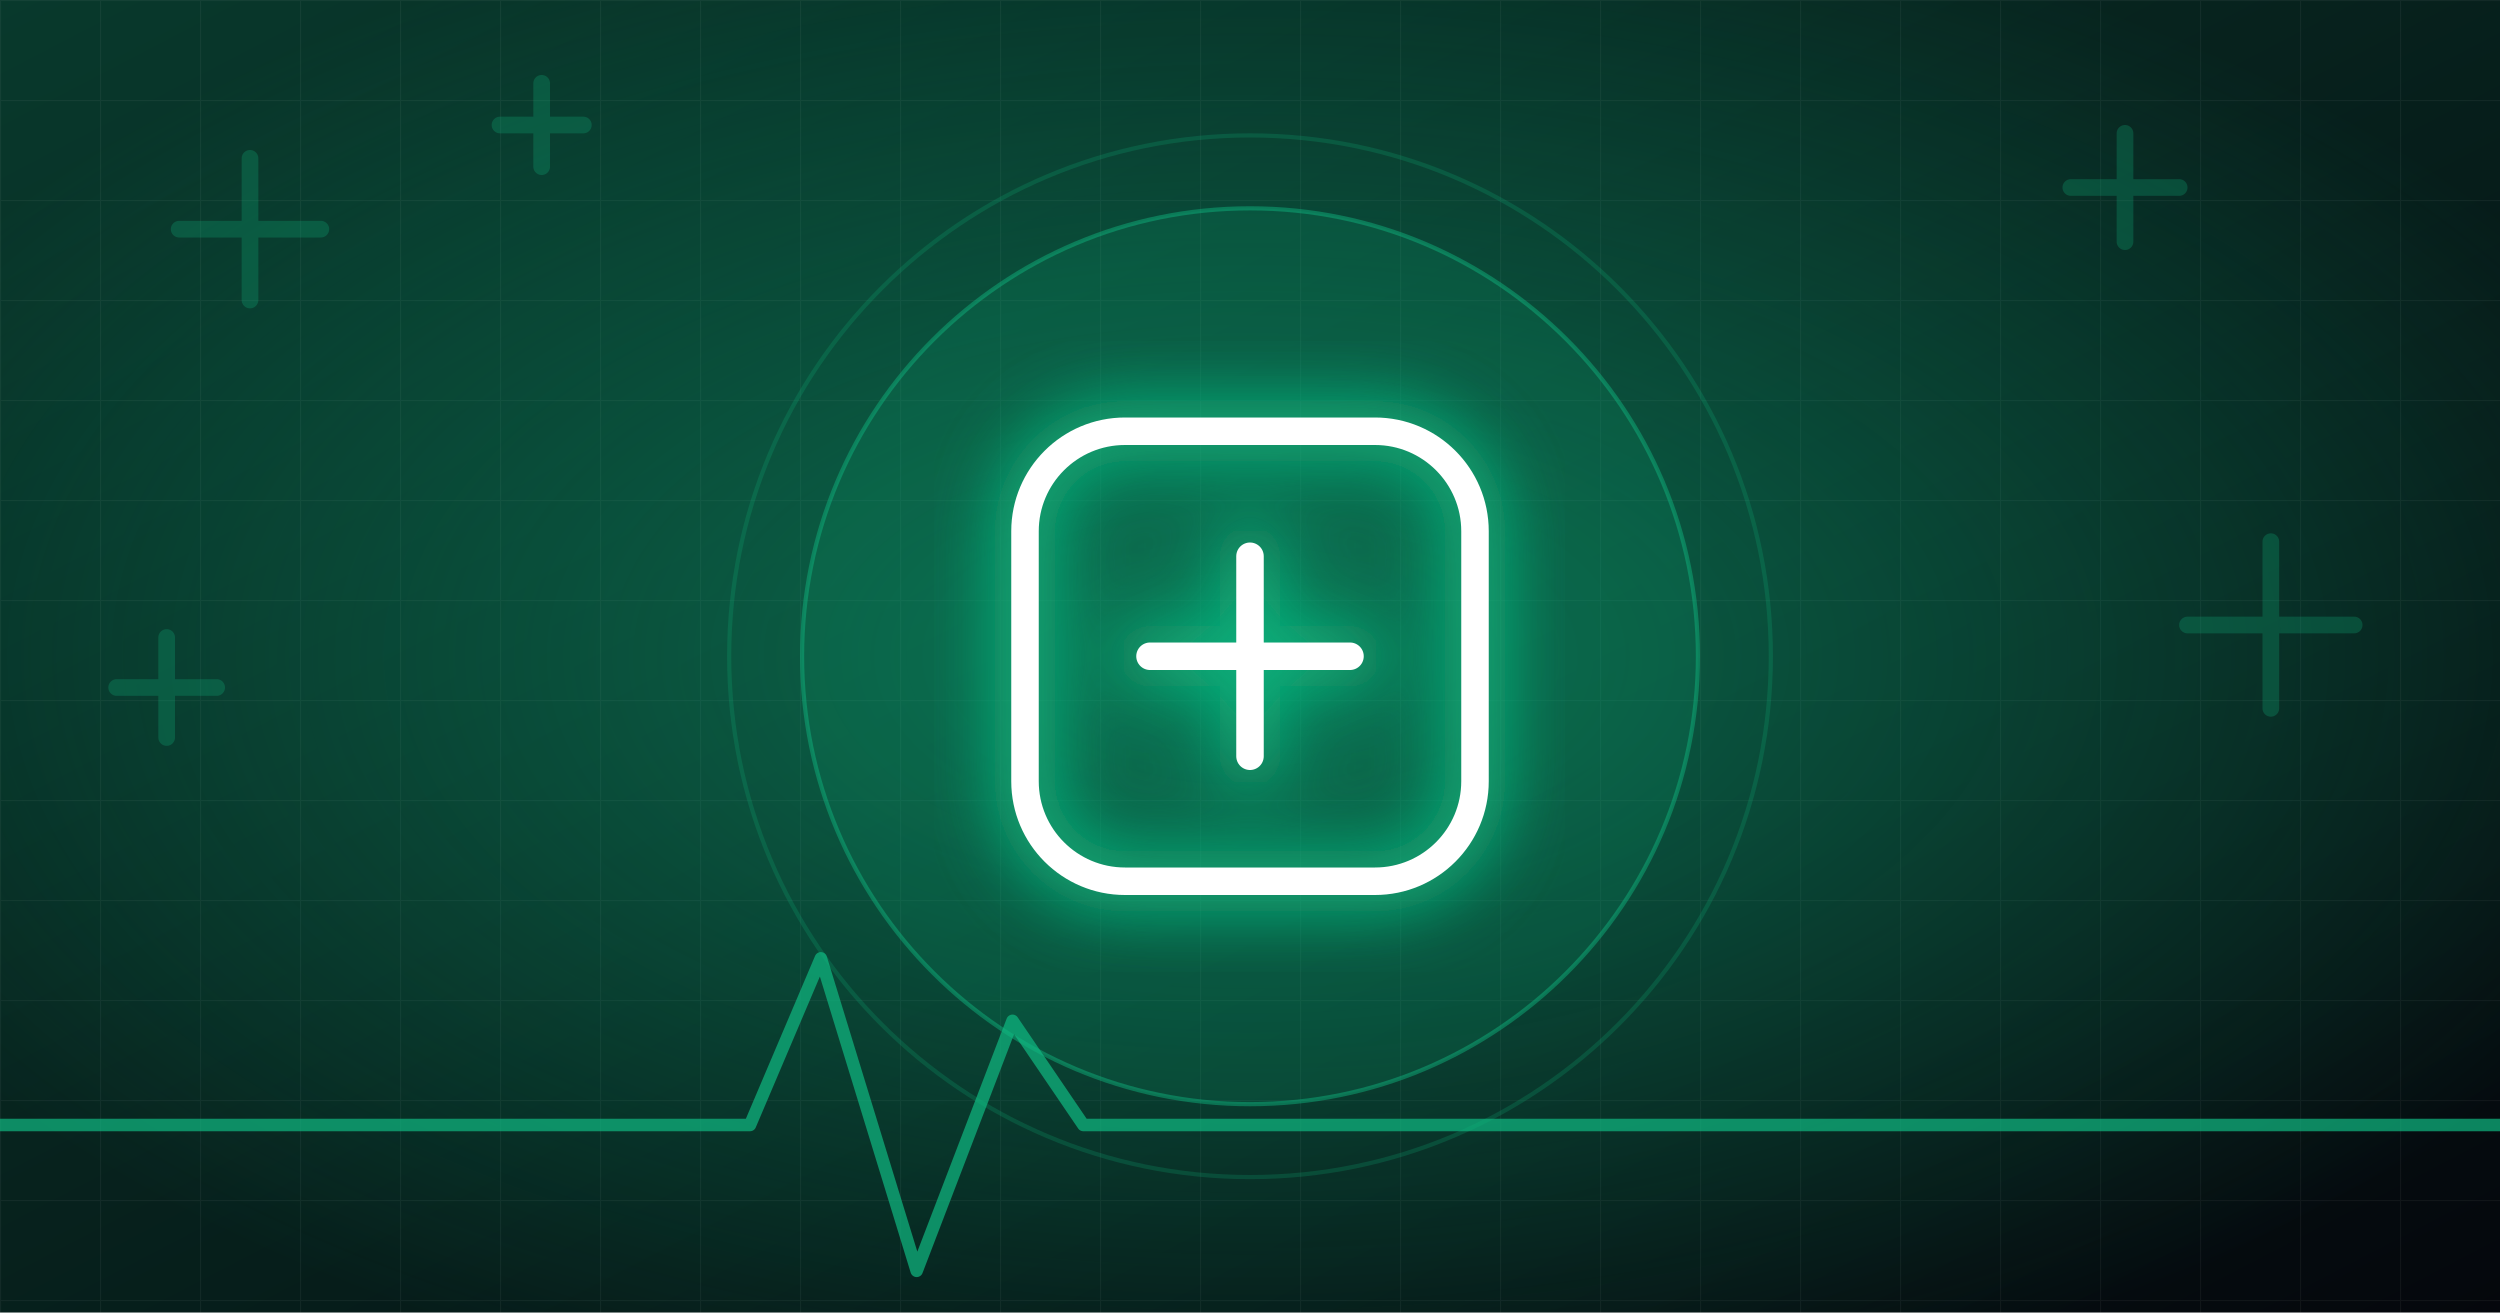
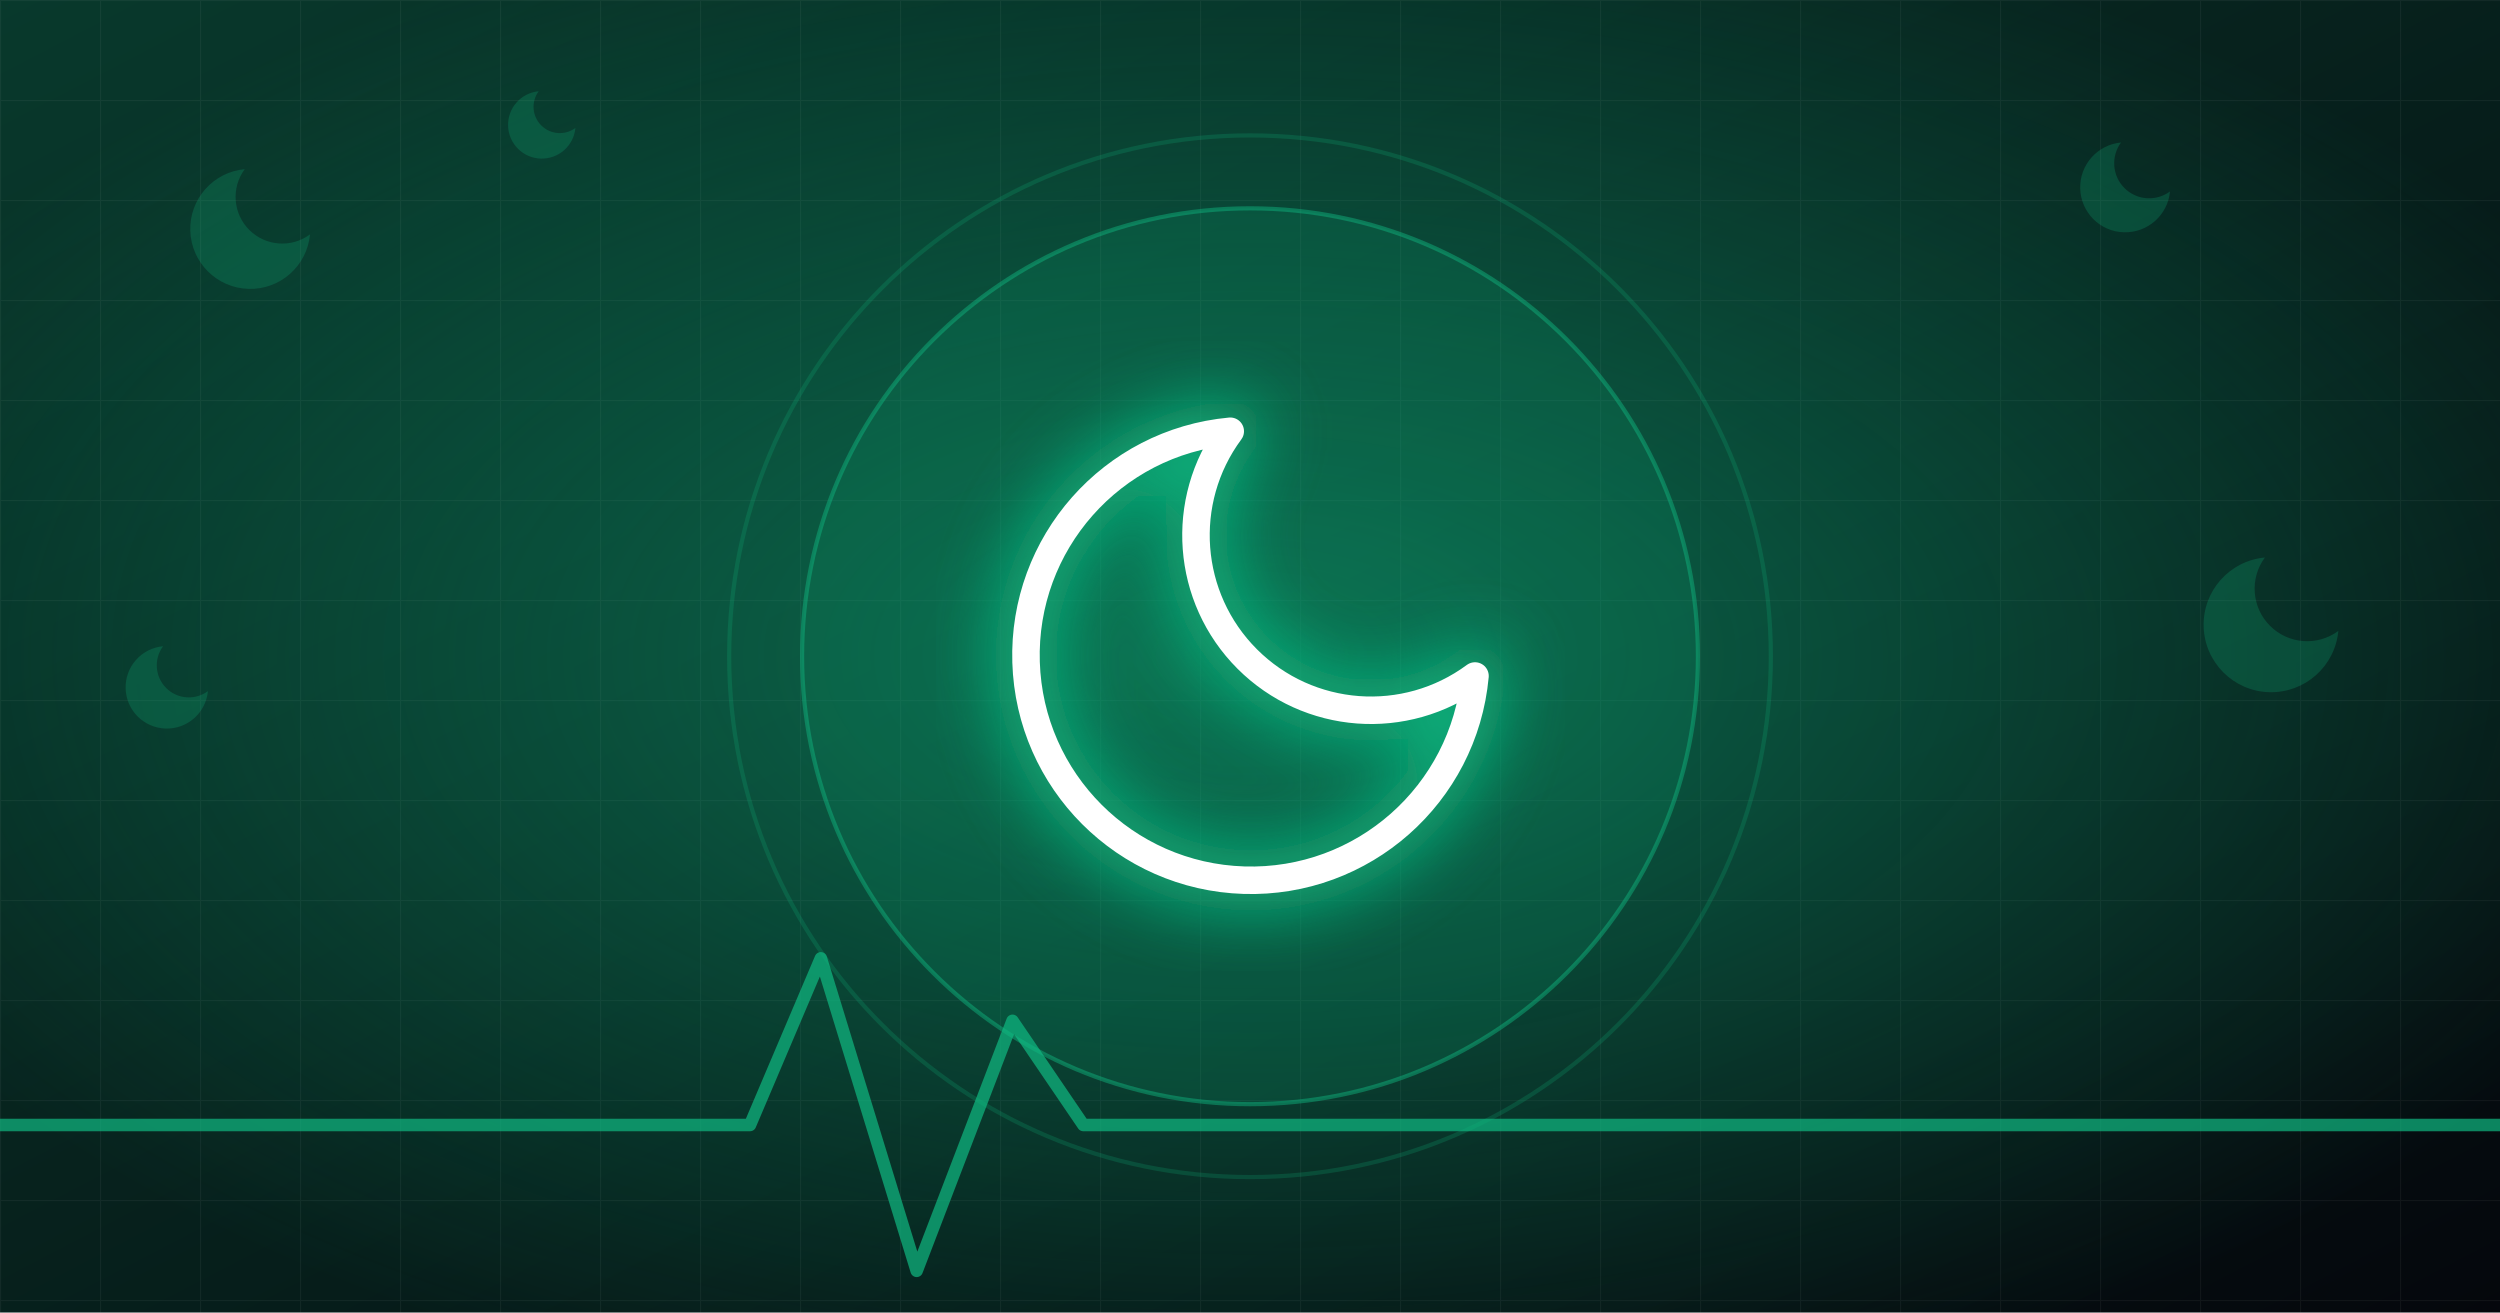
<svg xmlns="http://www.w3.org/2000/svg" viewBox="0 0 1200 630" width="1200" height="630">
  <defs>
    <linearGradient id="g" x1="0" y1="0" x2="1" y2="1">
      <stop offset="0" stop-color="#08392c" />
      <stop offset="1" stop-color="#05070c" />
    </linearGradient>
    <radialGradient id="r" cx=".5" cy=".5" r=".6">
      <stop offset="0" stop-color="#10b981" stop-opacity=".5" />
      <stop offset="1" stop-color="#10b981" stop-opacity="0" />
    </radialGradient>
    <pattern id="p" width="48" height="48" patternUnits="userSpaceOnUse">
      <path d="M48 0H0V48" fill="none" stroke="#fff" stroke-opacity=".05" />
    </pattern>
    <filter id="b" x="-20%" y="-20%" width="140%" height="140%">
      <feGaussianBlur stdDeviation="16" />
    </filter>
  </defs>
  <rect width="1200" height="630" fill="url(#g)" />
  <rect width="1200" height="630" fill="url(#p)" />
  <rect width="1200" height="630" fill="url(#r)" />
  <path d="M0 540H360l34-80 46 150 46-120 34 50H1200" stroke="#10b981" stroke-width="6" fill="none" opacity=".7" stroke-linejoin="round" />
-   <path d="M86 110h68M120 76v68" stroke="#10b981" stroke-width="8" stroke-linecap="round" opacity=".25" />
-   <path d="M994 90h52M1020 64v52" stroke="#10b981" stroke-width="8" stroke-linecap="round" opacity=".25" />
-   <path d="M1050 300h80M1090 260v80" stroke="#10b981" stroke-width="8" stroke-linecap="round" opacity=".25" />
-   <path d="M56 330h48M80 306v48" stroke="#10b981" stroke-width="8" stroke-linecap="round" opacity=".25" />
-   <path d="M240 60h40M260 40v40" stroke="#10b981" stroke-width="8" stroke-linecap="round" opacity=".25" />
+   <path transform="translate(81.6 71.6) scale(3.2)" d="M21 12.79A9 9 0 1111.21 3 7 7 0 0021 12.79z" fill="#10b981" opacity=".22" />
+   <path transform="translate(991.2 61.2) scale(2.4)" d="M21 12.79A9 9 0 1111.21 3 7 7 0 0021 12.79z" fill="#10b981" opacity=".22" />
+   <path transform="translate(1046.8 256.8) scale(3.6)" d="M21 12.79A9 9 0 1111.21 3 7 7 0 0021 12.79z" fill="#10b981" opacity=".22" />
+   <path transform="translate(53.6 303.6) scale(2.2)" d="M21 12.79A9 9 0 1111.21 3 7 7 0 0021 12.79z" fill="#10b981" opacity=".22" />
+   <path transform="translate(238.4 38.4) scale(1.8)" d="M21 12.79A9 9 0 1111.21 3 7 7 0 0021 12.79z" fill="#10b981" opacity=".22" />
  <circle cx="600" cy="315" r="215" fill="#10b981" fill-opacity=".12" stroke="#10b981" stroke-opacity=".45" stroke-width="2" />
  <circle cx="600" cy="315" r="250" fill="none" stroke="#10b981" stroke-opacity=".2" stroke-width="2" />
  <g filter="url(#b)" opacity=".9">
    <g transform="translate(456 171) scale(12)" fill="none" stroke="#10b981" stroke-width="2.4" stroke-linecap="round" stroke-linejoin="round">
-       <rect x="3" y="3" width="18" height="18" rx="4" />
-       <path d="M12 8v8M8 12h8" />
+       <path d="M21 12.79A9 9 0 1111.21 3 7 7 0 0021 12.79z" />
    </g>
  </g>
  <g transform="translate(456 171) scale(12)" fill="none" stroke="#fff" stroke-width="1.1" stroke-linecap="round" stroke-linejoin="round">
-     <rect x="3" y="3" width="18" height="18" rx="4" />
-     <path d="M12 8v8M8 12h8" />
+     <path d="M21 12.79A9 9 0 1111.21 3 7 7 0 0021 12.79z" />
  </g>
</svg>
